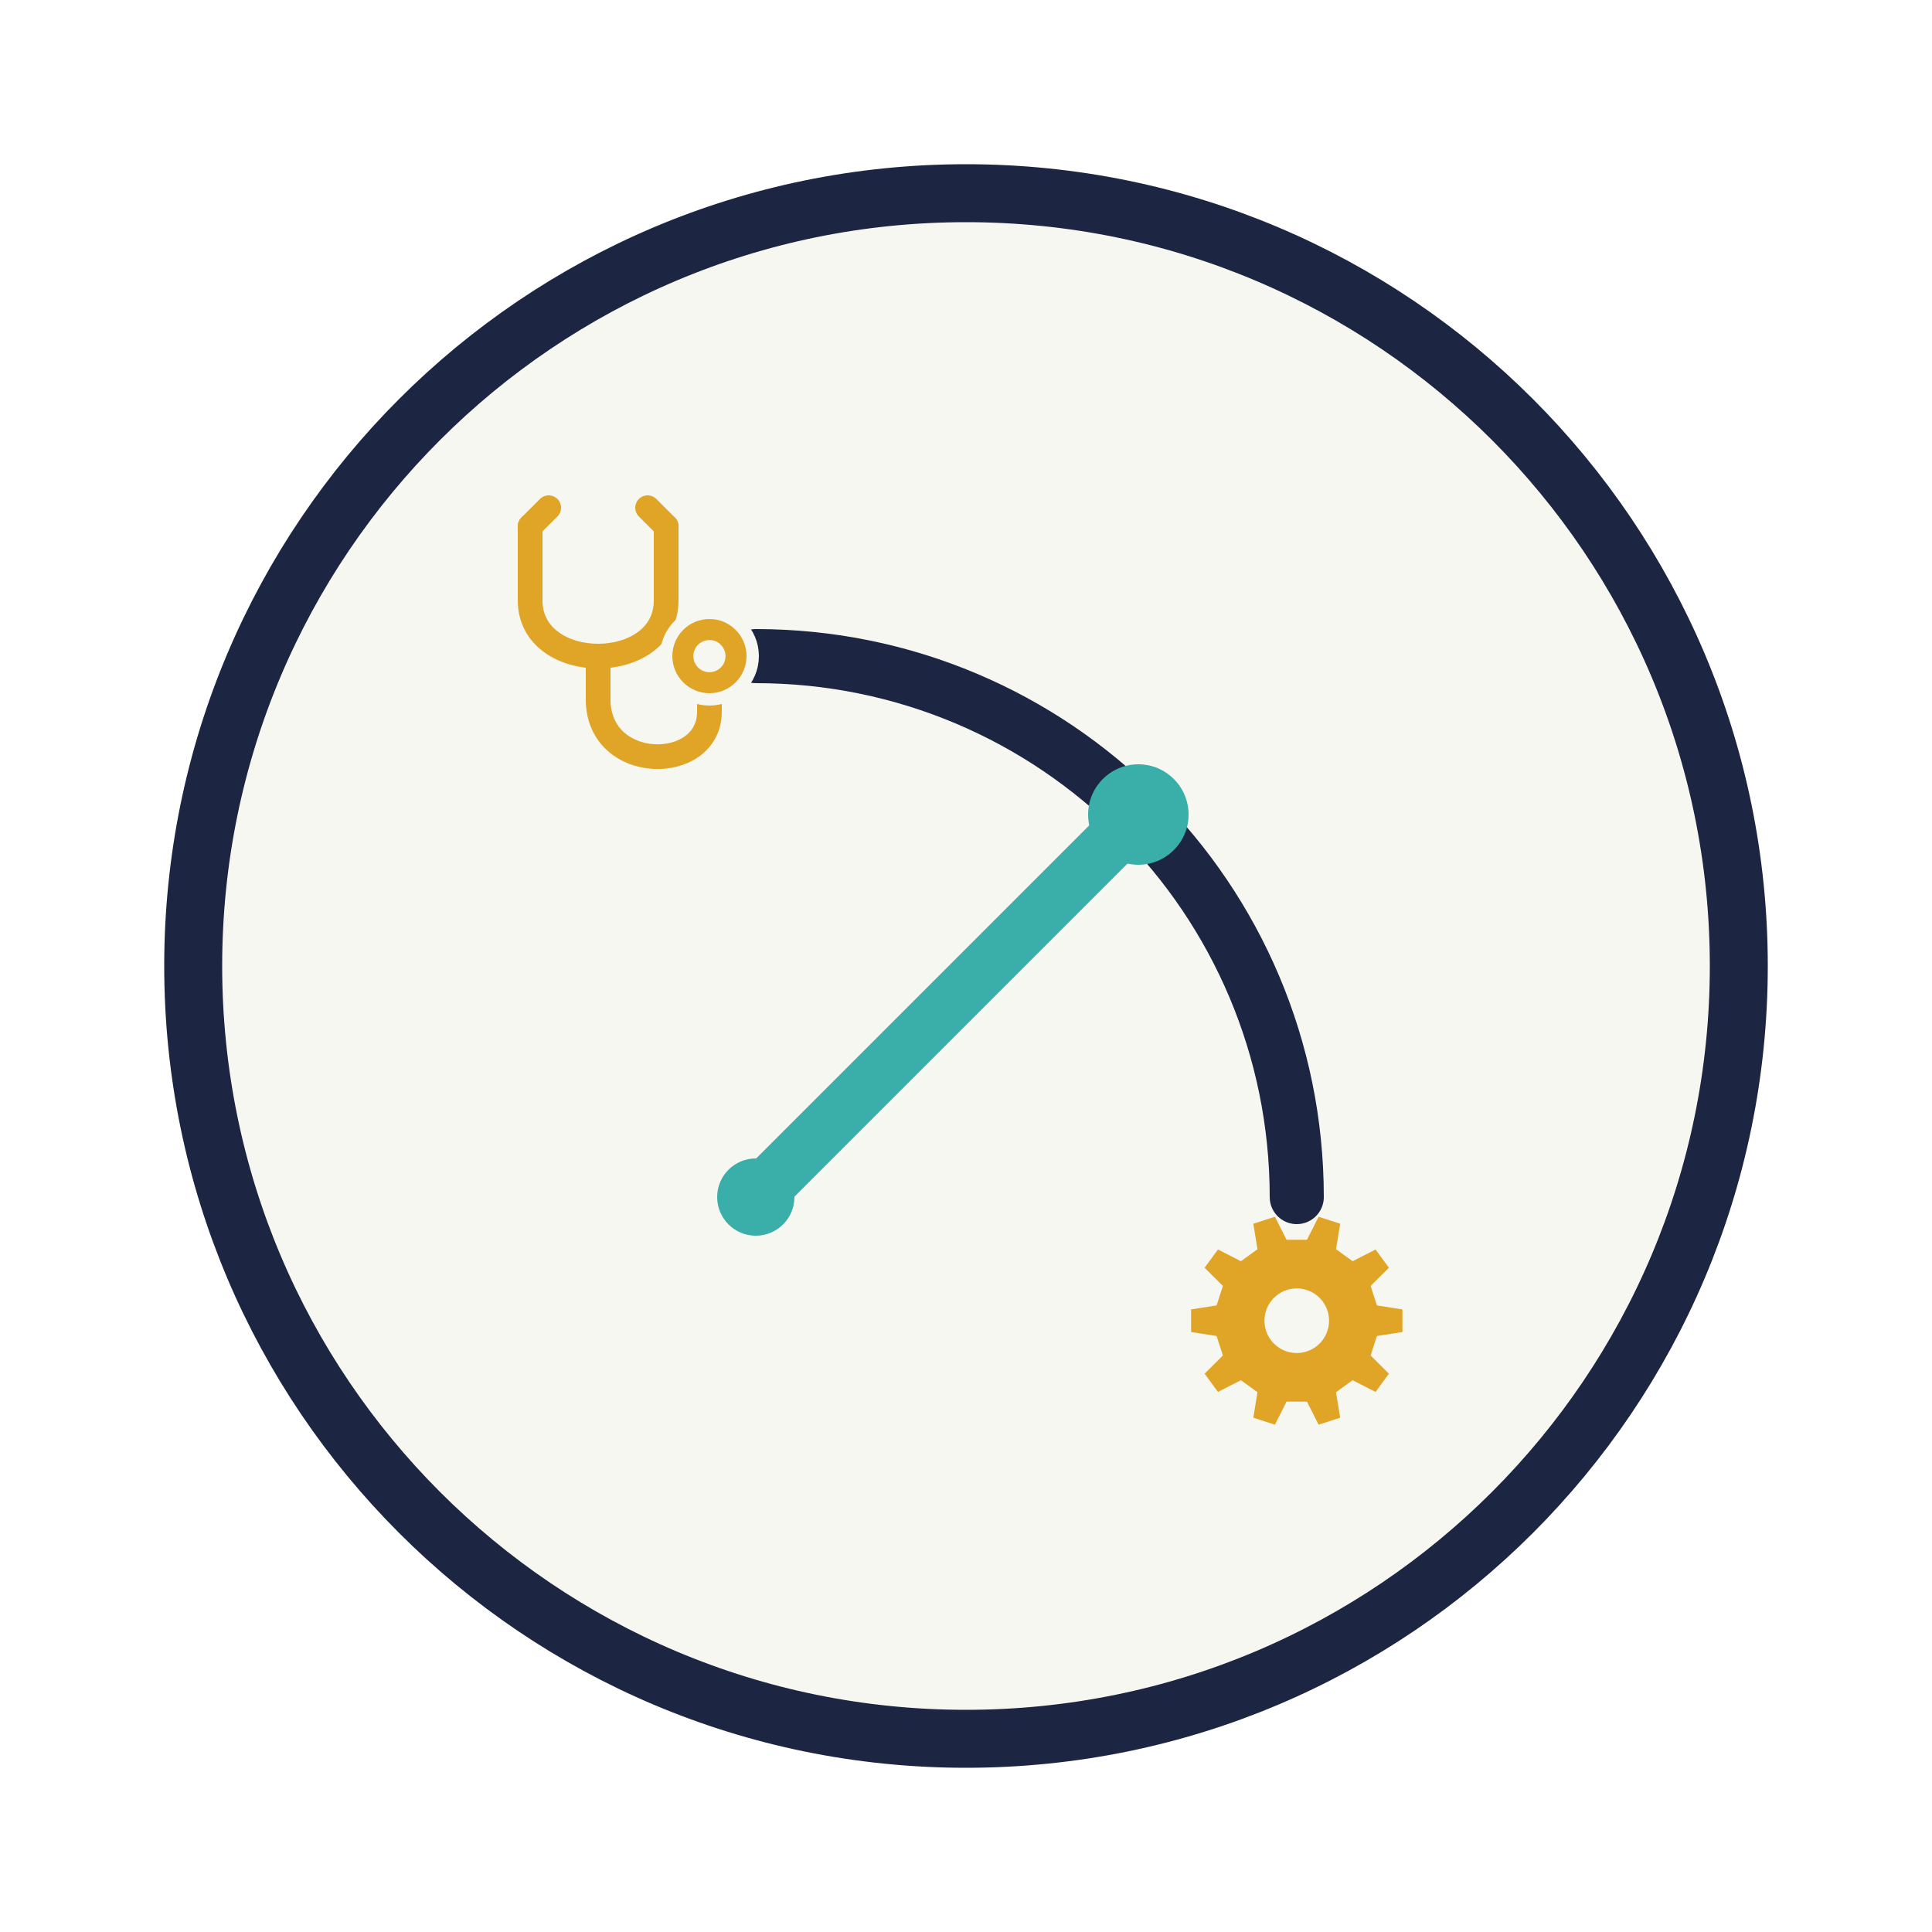
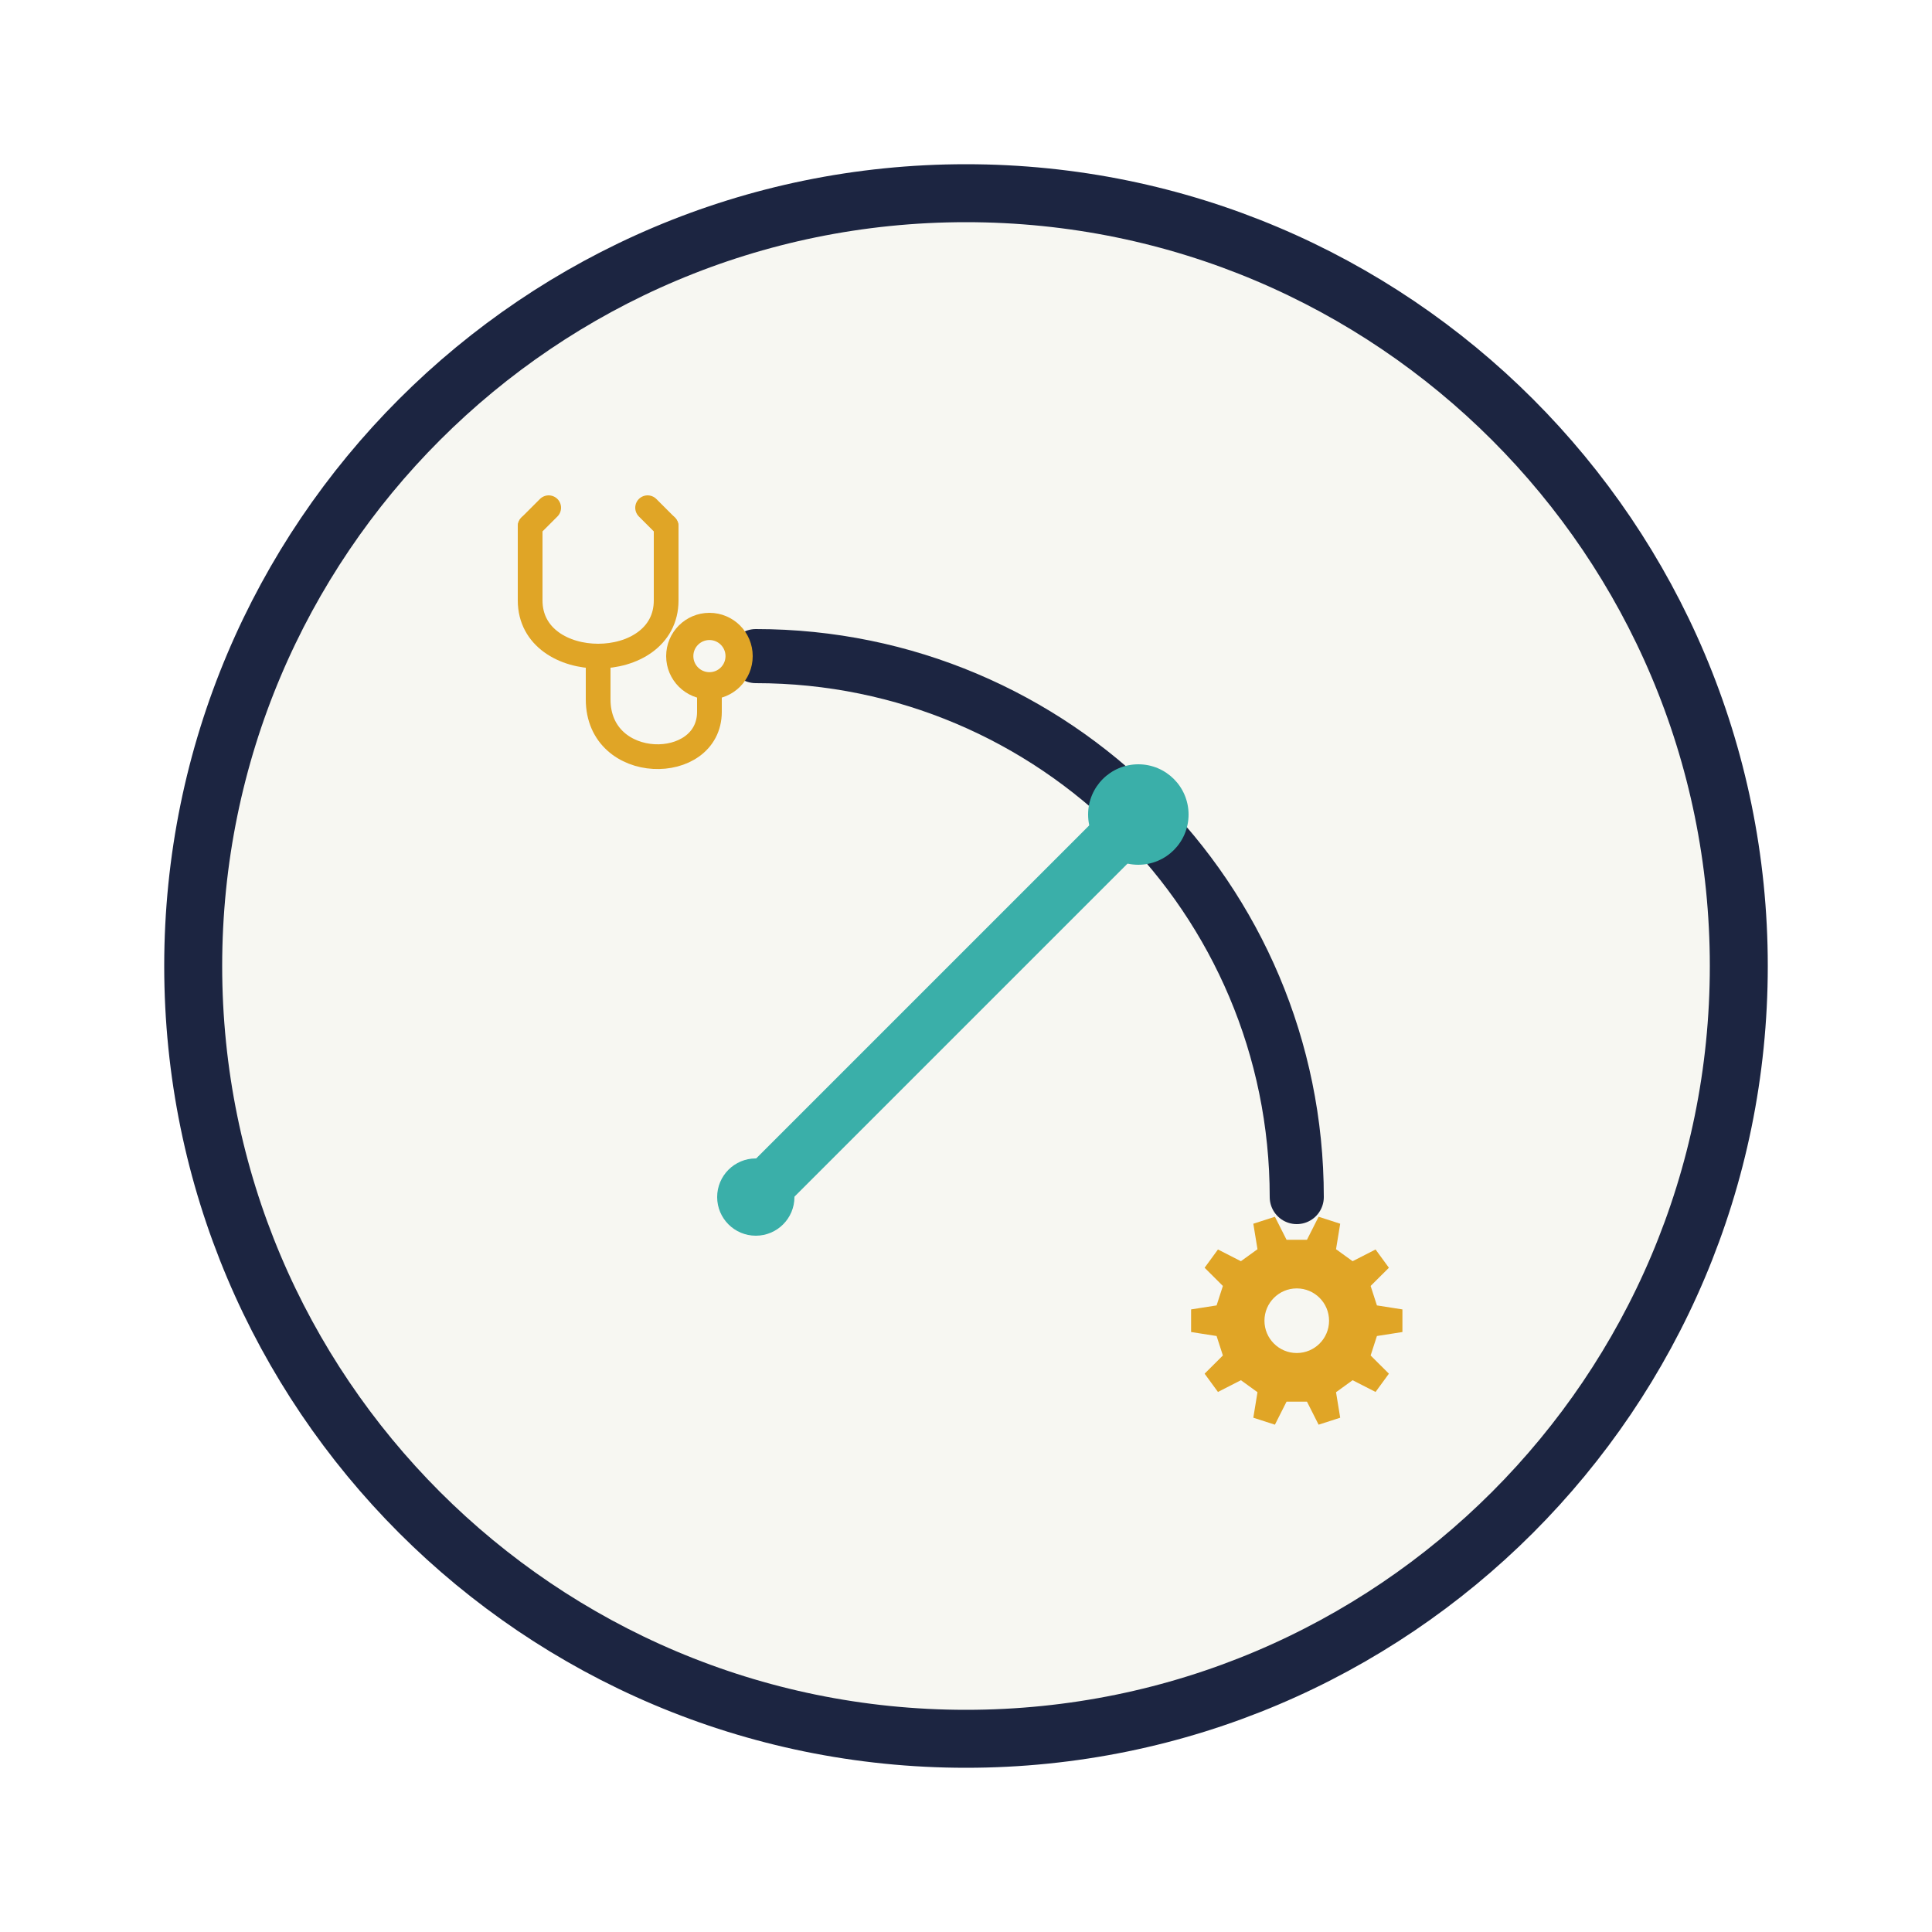
<svg xmlns="http://www.w3.org/2000/svg" viewBox="0 0 200 200" width="512" height="512">
  <circle cx="100" cy="100" r="80" fill="#F7F7F2" stroke="#1C2541" stroke-width="6" />
  <g transform="translate(100 100) scale(0.8) translate(-87.2 -105.1)">
    <path d="M130 135 A 70 70 0 0 0 60 65" stroke="#1C2541" stroke-width="7" fill="none" stroke-linecap="round" />
    <path d="M60 135 L109.5 85.5" stroke="#3AAFA9" stroke-width="7" stroke-linecap="round" />
    <circle cx="60" cy="135" r="5" fill="#3AAFA9" />
    <circle cx="109.5" cy="85.5" r="6.5" fill="#3AAFA9" />
    <g transform="translate(39.6 62.6) scale(0.8)" fill="none" stroke-linecap="round" stroke-linejoin="round">
      <path d="M-11 -18 L-11 -6 C-11 6, 11 6, 11 -6 L11 -18" stroke="#E0A526" stroke-width="4" />
      <path d="M-11 -18 L-8 -21 M11 -18 L8 -21" stroke="#E0A526" stroke-width="4" />
      <path d="M0 3 L0 10 C0 22, 18 22, 18 12 L18 9" stroke="#E0A526" stroke-width="4" />
-       <circle cx="18" cy="3" r="7" fill="#E0A526" stroke="#F7F7F2" stroke-width="2" />
-       <circle cx="18" cy="3" r="2.6" fill="#F7F7F2" stroke="none" />
+       <path d="M25 3 A7 7 0 1 0 11 3 A7 7 0 1 0 25 3 Z M20.6 3 A2.6 2.6 0 1 1 15.4 3 A2.6 2.6 0 1 1 20.6 3 Z" fill="#E0A526" fill-rule="evenodd" stroke="none" />
    </g>
    <g transform="translate(130 151) scale(1.1)" fill-rule="evenodd">
      <path d="M9.43 -1.80 L12.43 -1.33 L12.43 1.33 L9.43 1.80 L8.69 4.09 L10.84 6.23 L9.27 8.38 L6.57 7.00 L4.62 8.41 L5.11 11.41 L2.57 12.23 L1.20 9.52 L-1.20 9.52 L-2.57 12.23 L-5.11 11.41 L-4.62 8.41 L-6.57 7.00 L-9.27 8.38 L-10.84 6.23 L-8.69 4.09 L-9.43 1.80 L-12.43 1.33 L-12.43 -1.33 L-9.43 -1.80 L-8.69 -4.09 L-10.84 -6.23 L-9.27 -8.38 L-6.57 -7.00 L-4.62 -8.41 L-5.11 -11.41 L-2.57 -12.23 L-1.20 -9.52 L1.20 -9.52 L2.57 -12.23 L5.11 -11.41 L4.62 -8.41 L6.57 -7.00 L9.27 -8.38 L10.84 -6.23 L8.69 -4.09 Z M3.80 0 A3.8 3.8 0 1 0 -3.80 0 A3.8 3.8 0 1 0 3.80 0 Z" fill="#E0A526" />
    </g>
    <circle cx="130" cy="151" r="4.1" fill="#F7F7F2" />
  </g>
</svg>
